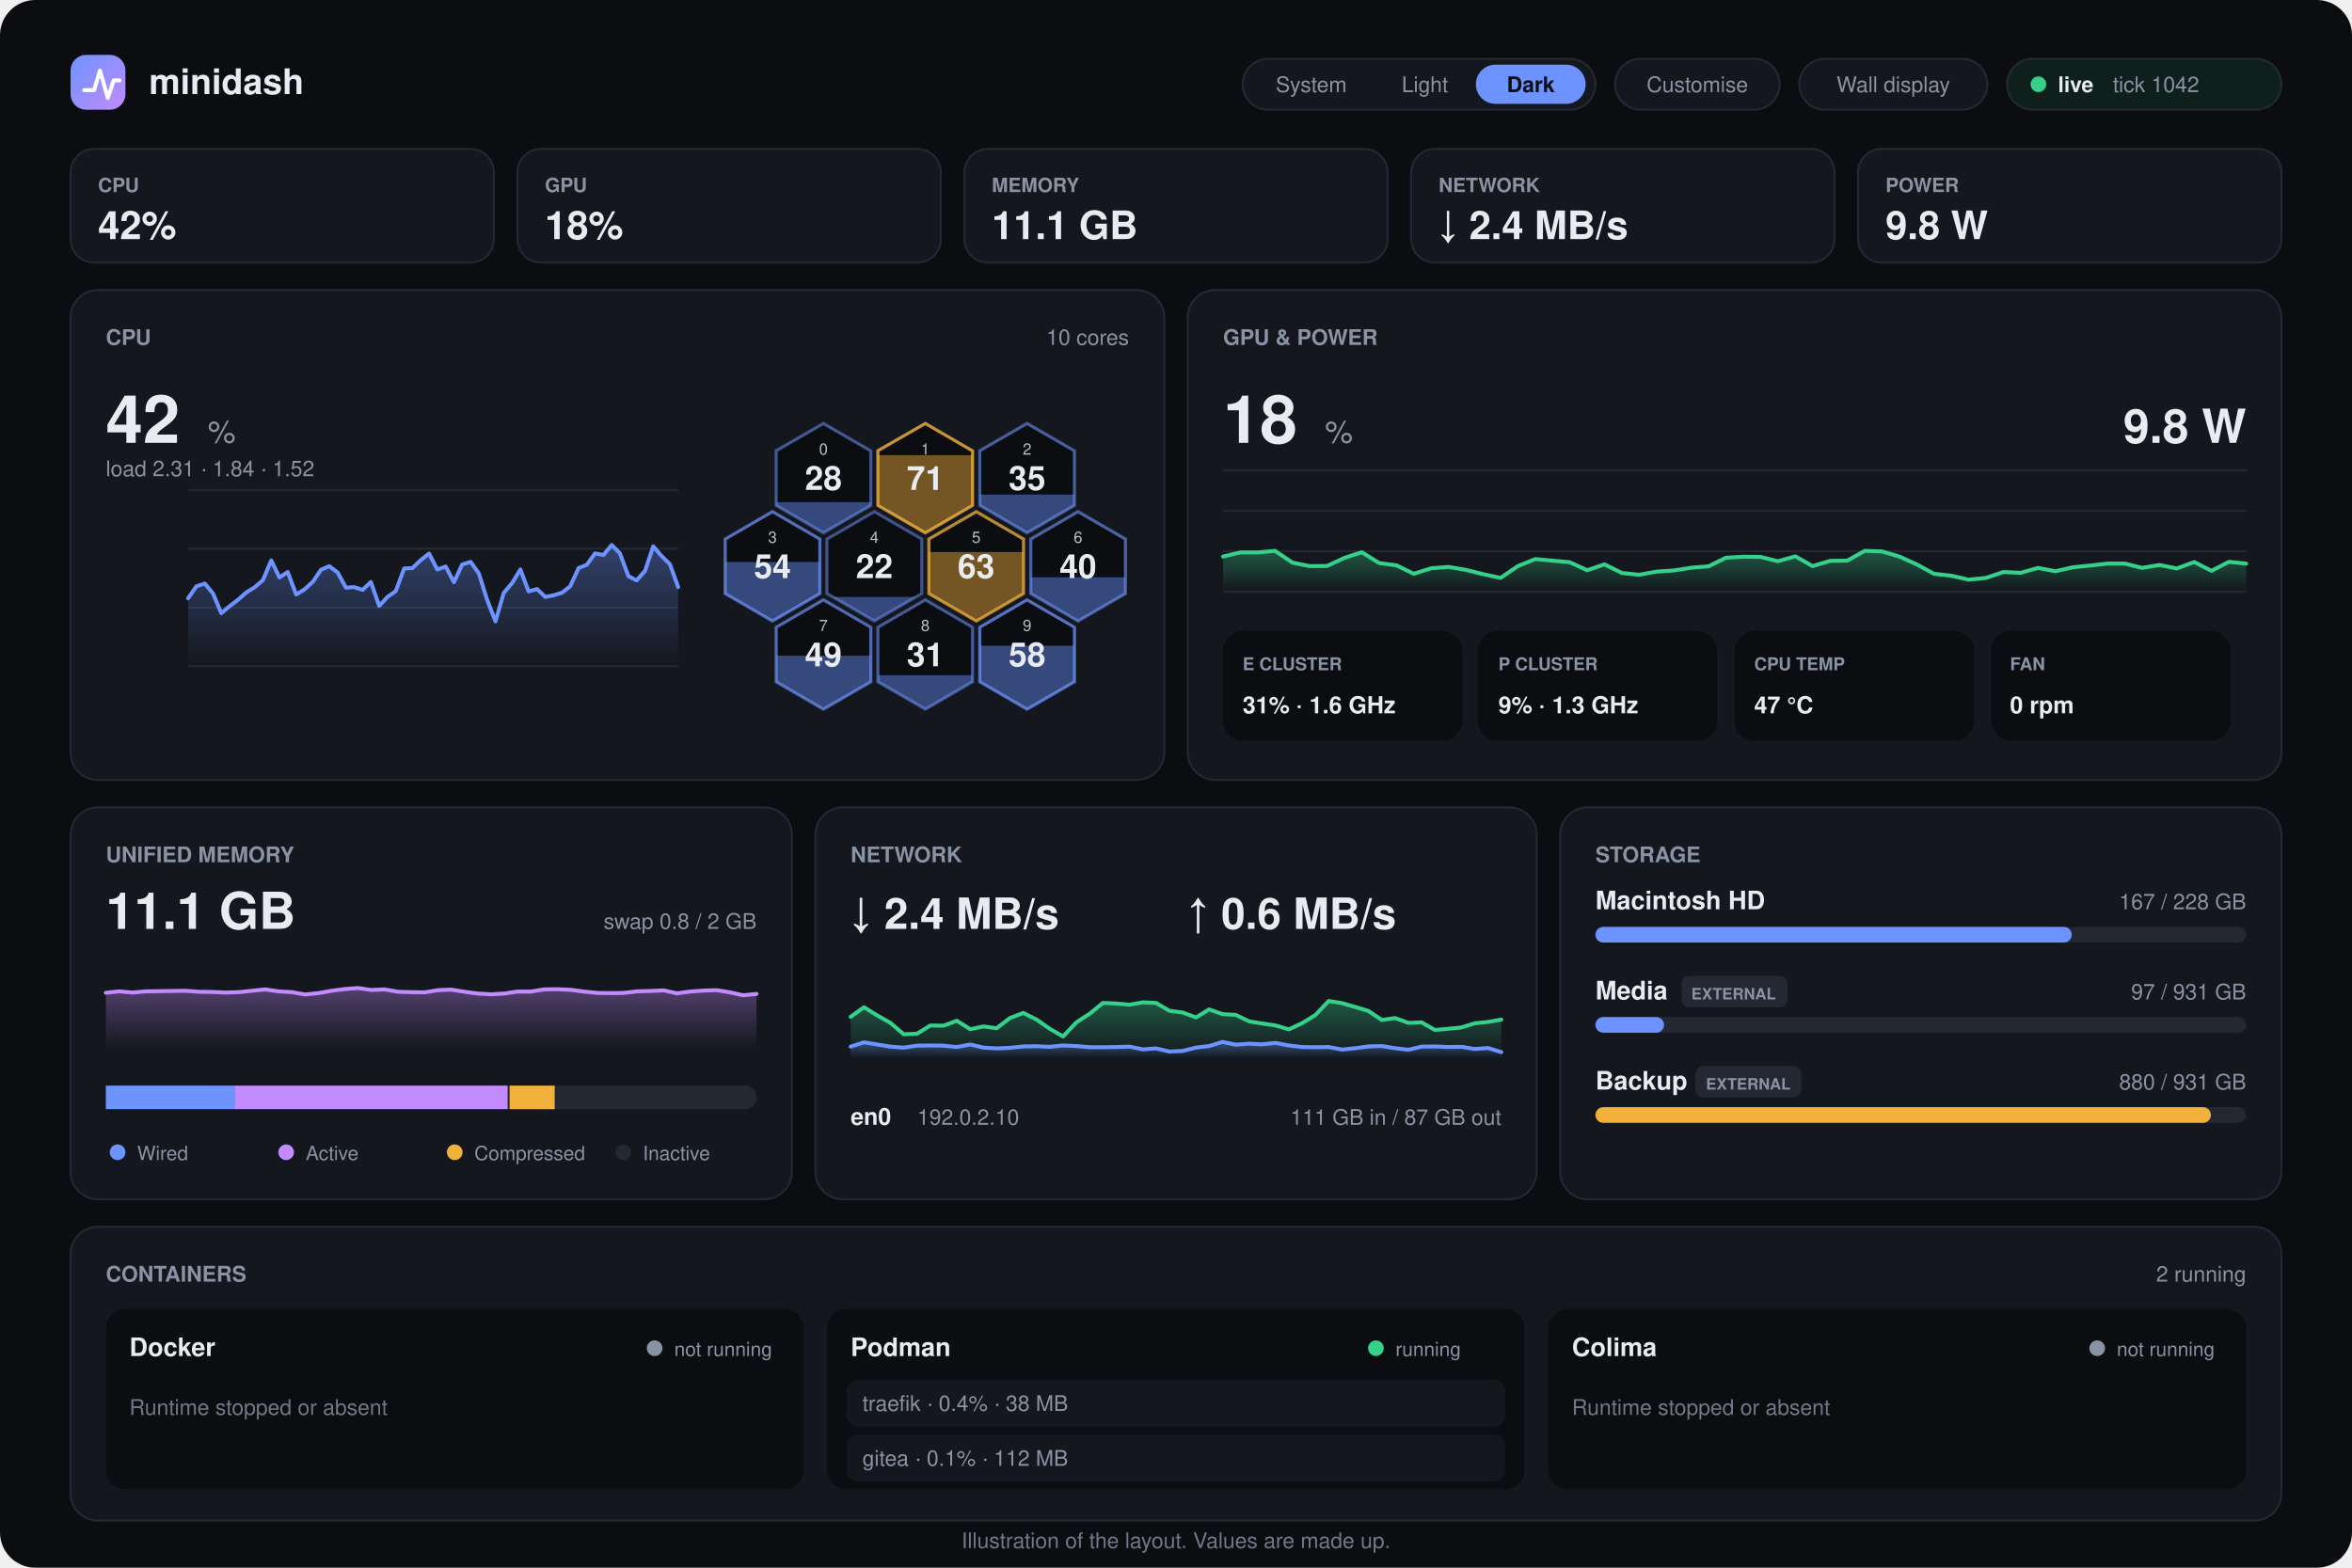
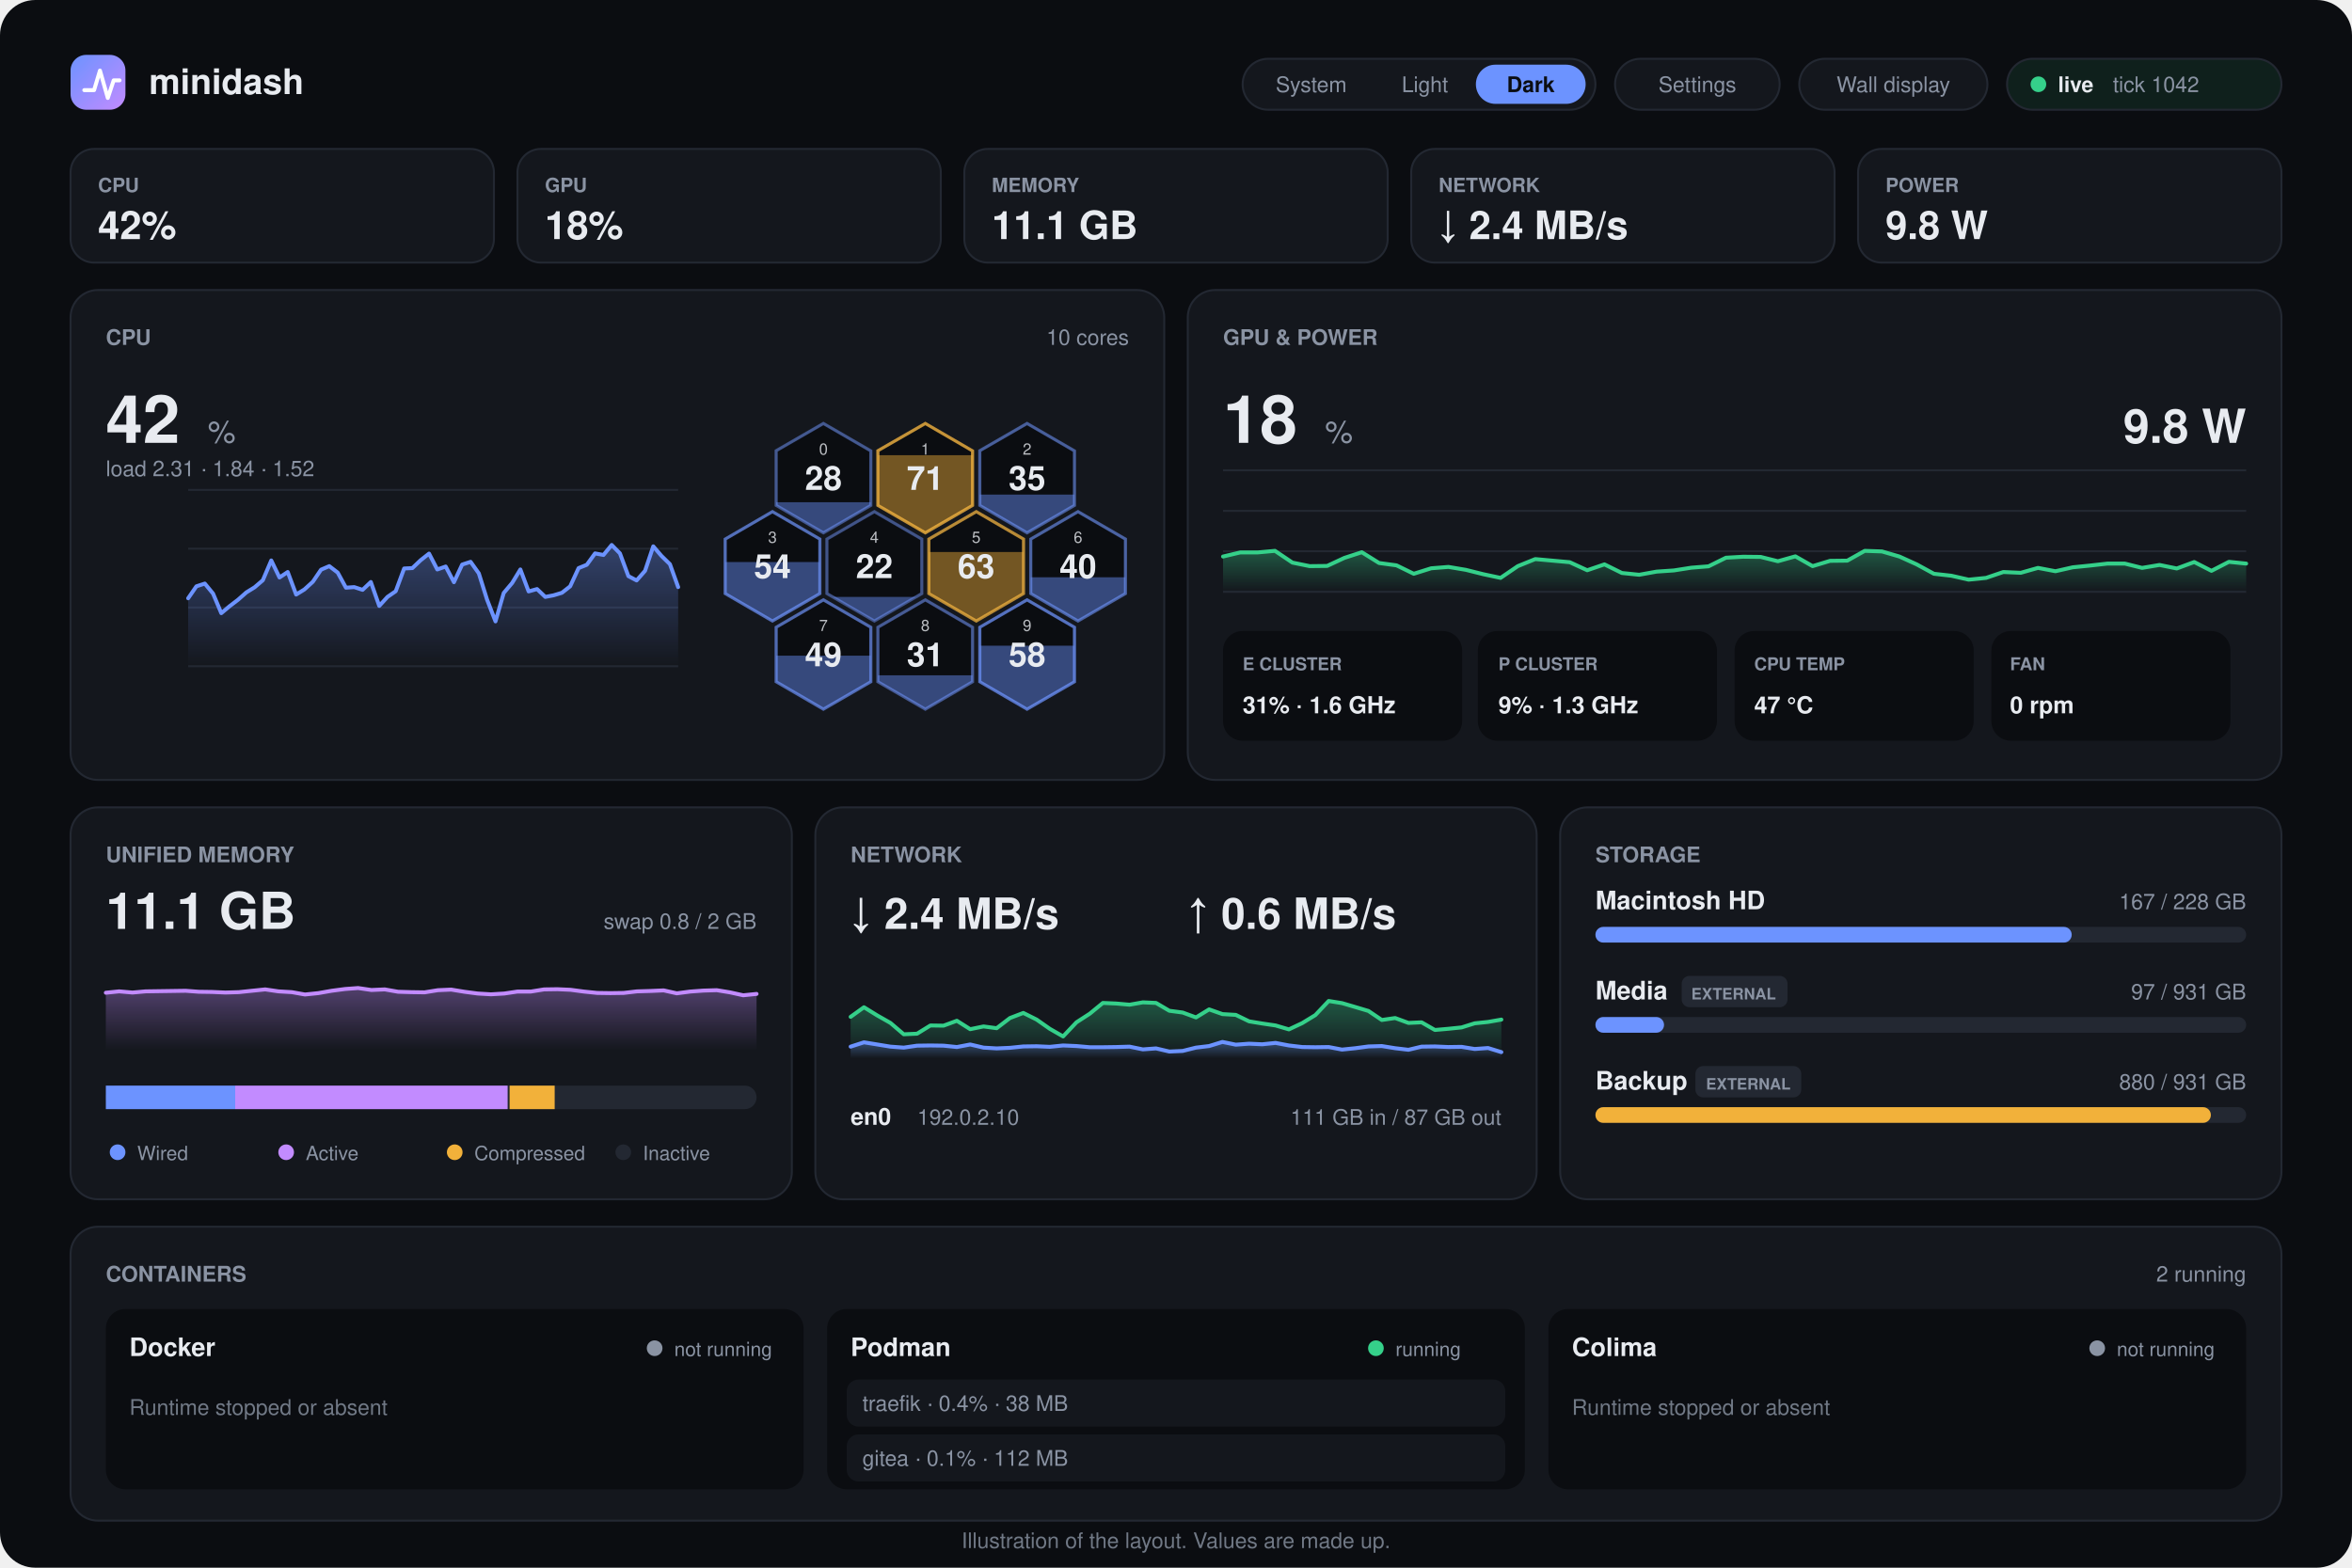
<svg xmlns="http://www.w3.org/2000/svg" width="1200" height="800" viewBox="0 0 1200 800" role="img" aria-labelledby="t d">
  <rect width="1200" height="800" rx="18" fill="#0b0d11" />
  <defs>
    <linearGradient id="hm" x1="0" y1="0" x2="1" y2="1">
      <stop offset="0" stop-color="#6c93ff" />
      <stop offset="1" stop-color="#c28bff" />
    </linearGradient>
  </defs>
  <rect x="36" y="28" width="28" height="28" rx="8" fill="url(#hm)" />
  <polyline points="43,46 48,46 51,36 55,50 58,41 61,41" fill="none" stroke="#fff" stroke-width="2" stroke-linecap="round" stroke-linejoin="round" />
  <text x="76" y="48" font-family="-apple-system, 'SF Pro Display', 'Segoe UI', Helvetica, Arial, sans-serif" font-size="18" font-weight="700" fill="#e8ebf0" text-anchor="start" opacity="1">minidash</text>
  <rect x="1024" y="30" width="140" height="26" rx="13" fill="#35d08a" fill-opacity=".10" stroke="#232832" />
  <circle cx="1040" cy="43" r="4" fill="#35d08a" />
  <text x="1050" y="47" font-family="-apple-system, 'SF Pro Display', 'Segoe UI', Helvetica, Arial, sans-serif" font-size="11" font-weight="600" fill="#e8ebf0" text-anchor="start" opacity="1">live</text>
  <text x="1078" y="47" font-family="-apple-system, 'SF Pro Display', 'Segoe UI', Helvetica, Arial, sans-serif" font-size="11" font-weight="400" fill="#8a93a3" text-anchor="start" opacity="1">tick 1042</text>
  <rect x="918" y="30" width="96" height="26" rx="13" fill="#14171d" stroke="#232832" />
  <text x="966" y="47" font-family="-apple-system, 'SF Pro Display', 'Segoe UI', Helvetica, Arial, sans-serif" font-size="11" font-weight="500" fill="#8a93a3" text-anchor="middle" opacity="1">Wall display</text>
  <rect x="824" y="30" width="84" height="26" rx="13" fill="#14171d" stroke="#232832" />
-   <text x="866" y="47" font-family="-apple-system, 'SF Pro Display', 'Segoe UI', Helvetica, Arial, sans-serif" font-size="11" font-weight="500" fill="#8a93a3" text-anchor="middle" opacity="1">Customise</text>
+   <text x="866" y="47" font-family="-apple-system, 'SF Pro Display', 'Segoe UI', Helvetica, Arial, sans-serif" font-size="11" font-weight="500" fill="#8a93a3" text-anchor="middle" opacity="1">Settings</text>
  <rect x="634" y="30" width="180" height="26" rx="13" fill="#14171d" stroke="#232832" />
  <rect x="637" y="33" width="64" height="20" rx="10" fill="none" />
  <text x="669" y="47" font-family="-apple-system, 'SF Pro Display', 'Segoe UI', Helvetica, Arial, sans-serif" font-size="11" font-weight="500" fill="#8a93a3" text-anchor="middle" opacity="1">System</text>
  <rect x="701" y="33" width="52" height="20" rx="10" fill="none" />
  <text x="727" y="47" font-family="-apple-system, 'SF Pro Display', 'Segoe UI', Helvetica, Arial, sans-serif" font-size="11" font-weight="500" fill="#8a93a3" text-anchor="middle" opacity="1">Light</text>
  <rect x="753" y="33" width="56" height="20" rx="10" fill="#6c93ff" />
  <text x="781" y="47" font-family="-apple-system, 'SF Pro Display', 'Segoe UI', Helvetica, Arial, sans-serif" font-size="11" font-weight="600" fill="#0b0d11" text-anchor="middle" opacity="1">Dark</text>
  <rect x="36" y="76" width="216" height="58" rx="12" fill="#14171d" stroke="#232832" />
  <text x="50.0" y="98" font-family="-apple-system, 'SF Pro Display', 'Segoe UI', Helvetica, Arial, sans-serif" font-size="10" font-weight="600" fill="#8a93a3" text-anchor="start" opacity="1">CPU</text>
  <text x="50.0" y="122" font-family="-apple-system, 'SF Pro Display', 'Segoe UI', Helvetica, Arial, sans-serif" font-size="20" font-weight="650" fill="#e8ebf0" text-anchor="start" opacity="1">42%</text>
  <rect x="264" y="76" width="216" height="58" rx="12" fill="#14171d" stroke="#232832" />
  <text x="278.0" y="98" font-family="-apple-system, 'SF Pro Display', 'Segoe UI', Helvetica, Arial, sans-serif" font-size="10" font-weight="600" fill="#8a93a3" text-anchor="start" opacity="1">GPU</text>
  <text x="278.0" y="122" font-family="-apple-system, 'SF Pro Display', 'Segoe UI', Helvetica, Arial, sans-serif" font-size="20" font-weight="650" fill="#e8ebf0" text-anchor="start" opacity="1">18%</text>
  <rect x="492" y="76" width="216" height="58" rx="12" fill="#14171d" stroke="#232832" />
  <text x="506.0" y="98" font-family="-apple-system, 'SF Pro Display', 'Segoe UI', Helvetica, Arial, sans-serif" font-size="10" font-weight="600" fill="#8a93a3" text-anchor="start" opacity="1">MEMORY</text>
  <text x="506.0" y="122" font-family="-apple-system, 'SF Pro Display', 'Segoe UI', Helvetica, Arial, sans-serif" font-size="20" font-weight="650" fill="#e8ebf0" text-anchor="start" opacity="1">11.1 GB</text>
  <rect x="720" y="76" width="216" height="58" rx="12" fill="#14171d" stroke="#232832" />
  <text x="734.0" y="98" font-family="-apple-system, 'SF Pro Display', 'Segoe UI', Helvetica, Arial, sans-serif" font-size="10" font-weight="600" fill="#8a93a3" text-anchor="start" opacity="1">NETWORK</text>
  <text x="734.0" y="122" font-family="-apple-system, 'SF Pro Display', 'Segoe UI', Helvetica, Arial, sans-serif" font-size="20" font-weight="650" fill="#e8ebf0" text-anchor="start" opacity="1">↓ 2.4 MB/s</text>
  <rect x="948" y="76" width="216" height="58" rx="12" fill="#14171d" stroke="#232832" />
  <text x="962.0" y="98" font-family="-apple-system, 'SF Pro Display', 'Segoe UI', Helvetica, Arial, sans-serif" font-size="10" font-weight="600" fill="#8a93a3" text-anchor="start" opacity="1">POWER</text>
  <text x="962.0" y="122" font-family="-apple-system, 'SF Pro Display', 'Segoe UI', Helvetica, Arial, sans-serif" font-size="20" font-weight="650" fill="#e8ebf0" text-anchor="start" opacity="1">9.8 W</text>
  <rect x="36" y="148" width="558.0" height="250" rx="14" fill="#14171d" stroke="#232832" />
  <text x="54" y="176" font-family="-apple-system, 'SF Pro Display', 'Segoe UI', Helvetica, Arial, sans-serif" font-size="11" font-weight="700" fill="#8a93a3" text-anchor="start" opacity="1">CPU</text>
  <text x="576.0" y="176" font-family="-apple-system, 'SF Pro Display', 'Segoe UI', Helvetica, Arial, sans-serif" font-size="11" font-weight="400" fill="#8a93a3" text-anchor="end" opacity="1">10 cores</text>
  <text x="54" y="226" font-family="-apple-system, 'SF Pro Display', 'Segoe UI', Helvetica, Arial, sans-serif" font-size="34" font-weight="700" fill="#e8ebf0" text-anchor="start" opacity="1">42</text>
  <text x="106" y="226" font-family="-apple-system, 'SF Pro Display', 'Segoe UI', Helvetica, Arial, sans-serif" font-size="16" font-weight="400" fill="#8a93a3" text-anchor="start" opacity="1">%</text>
  <text x="54" y="243" font-family="-apple-system, 'SF Pro Display', 'Segoe UI', Helvetica, Arial, sans-serif" font-size="11" font-weight="400" fill="#8a93a3" text-anchor="start" opacity="1">load 2.31 · 1.84 · 1.52</text>
  <line x1="96" y1="250.0" x2="346" y2="250.0" stroke="#232832" stroke-width="1" />
  <line x1="96" y1="280.0" x2="346" y2="280.0" stroke="#232832" stroke-width="1" />
  <line x1="96" y1="310.0" x2="346" y2="310.0" stroke="#232832" stroke-width="1" />
  <line x1="96" y1="340.0" x2="346" y2="340.0" stroke="#232832" stroke-width="1" />
  <defs>
    <linearGradient id="c1" x1="0" y1="0" x2="0" y2="1">
      <stop offset="0" stop-color="#6c93ff" stop-opacity=".35" />
      <stop offset="1" stop-color="#6c93ff" stop-opacity="0" />
    </linearGradient>
  </defs>
  <polygon points="96.0,340.0 96.0,305.3 100.2,299.2 104.5,297.8 108.7,302.9 112.9,312.9 117.2,309.3 121.4,306.1 125.7,302.3 129.9,299.7 134.1,296.1 138.4,286.0 142.6,294.7 146.8,291.9 151.1,303.4 155.3,300.8 159.6,296.9 163.8,290.7 168.0,288.9 172.3,292.2 176.5,299.9 180.7,299.6 185.0,301.0 189.2,297.0 193.5,309.2 197.7,304.6 201.9,301.7 206.2,290.1 210.4,289.9 214.6,285.9 218.9,282.5 223.1,290.6 227.4,289.1 231.6,297.1 235.8,288.1 240.1,286.7 244.3,292.6 248.5,306.0 252.8,317.1 257.0,302.6 261.3,297.5 265.5,290.6 269.7,301.8 274.0,300.6 278.2,304.6 282.4,303.8 286.7,302.5 290.9,299.2 295.2,289.9 299.4,288.2 303.6,282.4 307.9,283.2 312.1,278.1 316.3,282.4 320.6,294.0 324.8,296.2 329.1,291.3 333.3,278.8 337.5,283.7 341.8,287.9 346.0,299.6 346.0,340.0" fill="url(#c1)" />
  <polyline points="96.0,305.3 100.2,299.2 104.5,297.8 108.7,302.9 112.9,312.9 117.2,309.3 121.4,306.1 125.7,302.3 129.9,299.7 134.1,296.1 138.4,286.0 142.6,294.7 146.8,291.9 151.1,303.4 155.3,300.8 159.6,296.9 163.8,290.7 168.0,288.9 172.3,292.2 176.5,299.9 180.7,299.6 185.0,301.0 189.2,297.0 193.5,309.2 197.7,304.6 201.9,301.7 206.2,290.1 210.4,289.9 214.6,285.9 218.9,282.5 223.1,290.6 227.4,289.1 231.6,297.1 235.8,288.1 240.1,286.7 244.3,292.6 248.5,306.0 252.8,317.1 257.0,302.6 261.3,297.5 265.5,290.6 269.7,301.8 274.0,300.6 278.2,304.6 282.4,303.8 286.7,302.5 290.9,299.2 295.2,289.9 299.4,288.2 303.6,282.4 307.9,283.2 312.1,278.1 316.3,282.4 320.6,294.0 324.8,296.2 329.1,291.3 333.3,278.8 337.5,283.7 341.8,287.9 346.0,299.6" fill="none" stroke="#6c93ff" stroke-width="2" stroke-linejoin="round" stroke-linecap="round" />
  <clipPath id="hc0">
    <polygon points="420.1,216.1 444.3,230.1 444.3,257.9 420.1,271.9 396.0,257.9 396.0,230.0" />
  </clipPath>
  <polygon points="420.1,216.1 444.3,230.1 444.3,257.9 420.1,271.9 396.0,257.9 396.0,230.0" fill="#0b0d11" stroke="#232832" stroke-width="1.2" />
  <rect x="390.115" y="256.3" width="60.0" height="15.6" fill="#6c93ff" fill-opacity=".45" clip-path="url(#hc0)" />
  <polygon points="420.1,216.1 444.3,230.1 444.3,257.9 420.1,271.9 396.0,257.9 396.0,230.0" fill="none" stroke="#6c93ff" stroke-width="1.6" stroke-opacity="0.46" />
  <text x="420.115" y="250.0" font-family="-apple-system, 'SF Pro Display', 'Segoe UI', Helvetica, Arial, sans-serif" font-size="17" font-weight="650" fill="#e8ebf0" text-anchor="middle" opacity="1">28</text>
  <text x="420.115" y="232.0" font-family="-apple-system, 'SF Pro Display', 'Segoe UI', Helvetica, Arial, sans-serif" font-size="8" font-weight="400" fill="#e8ebf0" text-anchor="middle" opacity="0.8">0</text>
  <clipPath id="hc1">
    <polygon points="472.1,216.1 496.2,230.1 496.2,257.9 472.1,271.9 447.9,257.9 447.9,230.0" />
  </clipPath>
  <polygon points="472.1,216.1 496.2,230.1 496.2,257.9 472.1,271.9 447.9,257.9 447.9,230.0" fill="#0b0d11" stroke="#232832" stroke-width="1.2" />
  <rect x="442.077" y="232.3" width="60.0" height="39.6" fill="#f2b13a" fill-opacity=".45" clip-path="url(#hc1)" />
  <polygon points="472.1,216.1 496.2,230.1 496.2,257.9 472.1,271.9 447.9,257.9 447.9,230.0" fill="none" stroke="#f2b13a" stroke-width="1.6" stroke-opacity="0.78" />
  <text x="472.077" y="250.0" font-family="-apple-system, 'SF Pro Display', 'Segoe UI', Helvetica, Arial, sans-serif" font-size="17" font-weight="650" fill="#e8ebf0" text-anchor="middle" opacity="1">71</text>
  <text x="472.077" y="232.0" font-family="-apple-system, 'SF Pro Display', 'Segoe UI', Helvetica, Arial, sans-serif" font-size="8" font-weight="400" fill="#e8ebf0" text-anchor="middle" opacity="0.8">1</text>
  <clipPath id="hc2">
    <polygon points="524.0,216.1 548.2,230.1 548.2,257.9 524.0,271.9 499.9,257.9 499.9,230.0" />
  </clipPath>
  <polygon points="524.0,216.1 548.2,230.1 548.2,257.9 524.0,271.9 499.9,257.9 499.9,230.0" fill="#0b0d11" stroke="#232832" stroke-width="1.2" />
  <rect x="494.038" y="252.4" width="60.0" height="19.5" fill="#6c93ff" fill-opacity=".45" clip-path="url(#hc2)" />
  <polygon points="524.0,216.1 548.2,230.1 548.2,257.9 524.0,271.9 499.9,257.9 499.9,230.0" fill="none" stroke="#6c93ff" stroke-width="1.6" stroke-opacity="0.51" />
  <text x="524.038" y="250.0" font-family="-apple-system, 'SF Pro Display', 'Segoe UI', Helvetica, Arial, sans-serif" font-size="17" font-weight="650" fill="#e8ebf0" text-anchor="middle" opacity="1">35</text>
  <text x="524.038" y="232.0" font-family="-apple-system, 'SF Pro Display', 'Segoe UI', Helvetica, Arial, sans-serif" font-size="8" font-weight="400" fill="#e8ebf0" text-anchor="middle" opacity="0.8">2</text>
  <clipPath id="hc3">
    <polygon points="394.1,261.1 418.3,275.1 418.3,302.9 394.1,316.9 370.0,302.9 370.0,275.1" />
  </clipPath>
  <polygon points="394.1,261.1 418.3,275.1 418.3,302.9 394.1,316.9 370.0,302.9 370.0,275.1" fill="#0b0d11" stroke="#232832" stroke-width="1.2" />
  <rect x="364.135" y="286.8" width="60.0" height="30.1" fill="#6c93ff" fill-opacity=".45" clip-path="url(#hc3)" />
  <polygon points="394.1,261.1 418.3,275.1 418.3,302.9 394.1,316.9 370.0,302.9 370.0,275.1" fill="none" stroke="#6c93ff" stroke-width="1.6" stroke-opacity="0.66" />
  <text x="394.135" y="295.0" font-family="-apple-system, 'SF Pro Display', 'Segoe UI', Helvetica, Arial, sans-serif" font-size="17" font-weight="650" fill="#e8ebf0" text-anchor="middle" opacity="1">54</text>
  <text x="394.135" y="277.0" font-family="-apple-system, 'SF Pro Display', 'Segoe UI', Helvetica, Arial, sans-serif" font-size="8" font-weight="400" fill="#e8ebf0" text-anchor="middle" opacity="0.8">3</text>
  <clipPath id="hc4">
    <polygon points="446.1,261.1 470.3,275.1 470.3,302.9 446.1,316.9 421.9,302.9 421.9,275.1" />
  </clipPath>
  <polygon points="446.1,261.1 470.3,275.1 470.3,302.9 446.1,316.9 421.9,302.9 421.9,275.1" fill="#0b0d11" stroke="#232832" stroke-width="1.2" />
  <rect x="416.096" y="304.6" width="60.0" height="12.3" fill="#6c93ff" fill-opacity=".45" clip-path="url(#hc4)" />
  <polygon points="446.1,261.1 470.3,275.1 470.3,302.9 446.1,316.9 421.9,302.9 421.9,275.1" fill="none" stroke="#6c93ff" stroke-width="1.6" stroke-opacity="0.42" />
  <text x="446.096" y="295.0" font-family="-apple-system, 'SF Pro Display', 'Segoe UI', Helvetica, Arial, sans-serif" font-size="17" font-weight="650" fill="#e8ebf0" text-anchor="middle" opacity="1">22</text>
  <text x="446.096" y="277.0" font-family="-apple-system, 'SF Pro Display', 'Segoe UI', Helvetica, Arial, sans-serif" font-size="8" font-weight="400" fill="#e8ebf0" text-anchor="middle" opacity="0.8">4</text>
  <clipPath id="hc5">
    <polygon points="498.1,261.1 522.2,275.1 522.2,302.9 498.1,316.9 473.9,302.9 473.9,275.1" />
  </clipPath>
  <polygon points="498.1,261.1 522.2,275.1 522.2,302.9 498.1,316.9 473.9,302.9 473.9,275.1" fill="#0b0d11" stroke="#232832" stroke-width="1.2" />
  <rect x="468.058" y="281.7" width="60.0" height="35.2" fill="#f2b13a" fill-opacity=".45" clip-path="url(#hc5)" />
  <polygon points="498.1,261.1 522.2,275.1 522.2,302.9 498.1,316.9 473.9,302.9 473.9,275.1" fill="none" stroke="#f2b13a" stroke-width="1.6" stroke-opacity="0.72" />
  <text x="498.058" y="295.0" font-family="-apple-system, 'SF Pro Display', 'Segoe UI', Helvetica, Arial, sans-serif" font-size="17" font-weight="650" fill="#e8ebf0" text-anchor="middle" opacity="1">63</text>
  <text x="498.058" y="277.0" font-family="-apple-system, 'SF Pro Display', 'Segoe UI', Helvetica, Arial, sans-serif" font-size="8" font-weight="400" fill="#e8ebf0" text-anchor="middle" opacity="0.8">5</text>
  <clipPath id="hc6">
    <polygon points="550.0,261.1 574.2,275.1 574.2,302.9 550.0,316.9 525.9,302.9 525.9,275.1" />
  </clipPath>
  <polygon points="550.0,261.1 574.2,275.1 574.2,302.9 550.0,316.9 525.9,302.9 525.9,275.1" fill="#0b0d11" stroke="#232832" stroke-width="1.2" />
  <rect x="520.019" y="294.6" width="60.0" height="22.3" fill="#6c93ff" fill-opacity=".45" clip-path="url(#hc6)" />
  <polygon points="550.0,261.1 574.2,275.1 574.2,302.9 550.0,316.9 525.9,302.9 525.9,275.1" fill="none" stroke="#6c93ff" stroke-width="1.6" stroke-opacity="0.55" />
  <text x="550.019" y="295.0" font-family="-apple-system, 'SF Pro Display', 'Segoe UI', Helvetica, Arial, sans-serif" font-size="17" font-weight="650" fill="#e8ebf0" text-anchor="middle" opacity="1">40</text>
  <text x="550.019" y="277.0" font-family="-apple-system, 'SF Pro Display', 'Segoe UI', Helvetica, Arial, sans-serif" font-size="8" font-weight="400" fill="#e8ebf0" text-anchor="middle" opacity="0.8">6</text>
  <clipPath id="hc7">
    <polygon points="420.1,306.1 444.3,320.1 444.3,347.9 420.1,361.9 396.0,347.9 396.0,320.1" />
  </clipPath>
  <polygon points="420.1,306.1 444.3,320.1 444.3,347.9 420.1,361.9 396.0,347.9 396.0,320.1" fill="#0b0d11" stroke="#232832" stroke-width="1.2" />
  <rect x="390.115" y="334.6" width="60.0" height="27.3" fill="#6c93ff" fill-opacity=".45" clip-path="url(#hc7)" />
  <polygon points="420.1,306.1 444.3,320.1 444.3,347.9 420.1,361.9 396.0,347.9 396.0,320.1" fill="none" stroke="#6c93ff" stroke-width="1.6" stroke-opacity="0.62" />
  <text x="420.115" y="340.0" font-family="-apple-system, 'SF Pro Display', 'Segoe UI', Helvetica, Arial, sans-serif" font-size="17" font-weight="650" fill="#e8ebf0" text-anchor="middle" opacity="1">49</text>
  <text x="420.115" y="322.0" font-family="-apple-system, 'SF Pro Display', 'Segoe UI', Helvetica, Arial, sans-serif" font-size="8" font-weight="400" fill="#e8ebf0" text-anchor="middle" opacity="0.8">7</text>
  <clipPath id="hc8">
    <polygon points="472.1,306.1 496.2,320.1 496.2,347.9 472.1,361.9 447.9,347.9 447.9,320.1" />
  </clipPath>
  <polygon points="472.1,306.1 496.2,320.1 496.2,347.9 472.1,361.9 447.9,347.9 447.9,320.1" fill="#0b0d11" stroke="#232832" stroke-width="1.2" />
  <rect x="442.077" y="344.6" width="60.0" height="17.3" fill="#6c93ff" fill-opacity=".45" clip-path="url(#hc8)" />
  <polygon points="472.1,306.1 496.2,320.1 496.2,347.9 472.1,361.9 447.9,347.9 447.9,320.1" fill="none" stroke="#6c93ff" stroke-width="1.6" stroke-opacity="0.48" />
  <text x="472.077" y="340.0" font-family="-apple-system, 'SF Pro Display', 'Segoe UI', Helvetica, Arial, sans-serif" font-size="17" font-weight="650" fill="#e8ebf0" text-anchor="middle" opacity="1">31</text>
  <text x="472.077" y="322.0" font-family="-apple-system, 'SF Pro Display', 'Segoe UI', Helvetica, Arial, sans-serif" font-size="8" font-weight="400" fill="#e8ebf0" text-anchor="middle" opacity="0.8">8</text>
  <clipPath id="hc9">
    <polygon points="524.0,306.1 548.2,320.1 548.2,347.9 524.0,361.9 499.9,347.9 499.9,320.1" />
  </clipPath>
  <polygon points="524.0,306.1 548.2,320.1 548.2,347.9 524.0,361.9 499.9,347.9 499.9,320.1" fill="#0b0d11" stroke="#232832" stroke-width="1.2" />
  <rect x="494.038" y="329.5" width="60.0" height="32.4" fill="#6c93ff" fill-opacity=".45" clip-path="url(#hc9)" />
  <polygon points="524.0,306.1 548.2,320.1 548.2,347.9 524.0,361.9 499.9,347.9 499.9,320.1" fill="none" stroke="#6c93ff" stroke-width="1.6" stroke-opacity="0.69" />
  <text x="524.038" y="340.0" font-family="-apple-system, 'SF Pro Display', 'Segoe UI', Helvetica, Arial, sans-serif" font-size="17" font-weight="650" fill="#e8ebf0" text-anchor="middle" opacity="1">58</text>
  <text x="524.038" y="322.0" font-family="-apple-system, 'SF Pro Display', 'Segoe UI', Helvetica, Arial, sans-serif" font-size="8" font-weight="400" fill="#e8ebf0" text-anchor="middle" opacity="0.8">9</text>
  <rect x="606.0" y="148" width="558.0" height="250" rx="14" fill="#14171d" stroke="#232832" />
  <text x="624.0" y="176" font-family="-apple-system, 'SF Pro Display', 'Segoe UI', Helvetica, Arial, sans-serif" font-size="11" font-weight="700" fill="#8a93a3" text-anchor="start" opacity="1">GPU &amp; POWER</text>
  <text x="624.0" y="226" font-family="-apple-system, 'SF Pro Display', 'Segoe UI', Helvetica, Arial, sans-serif" font-size="34" font-weight="700" fill="#e8ebf0" text-anchor="start" opacity="1">18</text>
  <text x="676.0" y="226" font-family="-apple-system, 'SF Pro Display', 'Segoe UI', Helvetica, Arial, sans-serif" font-size="16" font-weight="400" fill="#8a93a3" text-anchor="start" opacity="1">%</text>
  <text x="1146.0" y="226" font-family="-apple-system, 'SF Pro Display', 'Segoe UI', Helvetica, Arial, sans-serif" font-size="24" font-weight="650" fill="#e8ebf0" text-anchor="end" opacity="1">9.8 W</text>
  <line x1="624.0" y1="240.0" x2="1146.0" y2="240.0" stroke="#232832" stroke-width="1" />
  <line x1="624.0" y1="260.7" x2="1146.0" y2="260.7" stroke="#232832" stroke-width="1" />
  <line x1="624.0" y1="281.3" x2="1146.0" y2="281.3" stroke="#232832" stroke-width="1" />
  <line x1="624.0" y1="302.0" x2="1146.0" y2="302.0" stroke="#232832" stroke-width="1" />
  <defs>
    <linearGradient id="c2" x1="0" y1="0" x2="0" y2="1">
      <stop offset="0" stop-color="#35d08a" stop-opacity=".35" />
      <stop offset="1" stop-color="#35d08a" stop-opacity="0" />
    </linearGradient>
  </defs>
  <polygon points="624.0,302.0 624.0,284.0 632.8,281.9 641.7,281.9 650.5,281.1 659.4,287.1 668.2,288.9 677.1,288.8 685.9,284.7 694.8,281.8 703.6,287.3 712.5,288.5 721.3,292.8 730.2,290.0 739.0,289.3 747.9,290.8 756.7,293.0 765.6,294.9 774.4,288.9 783.3,285.3 792.1,286.1 800.9,286.9 809.8,291.0 818.6,288.0 827.5,292.4 836.3,293.3 845.2,291.7 854.0,291.1 862.9,289.7 871.7,289.0 880.6,284.6 889.4,284.1 898.3,284.2 907.1,286.4 916.0,283.9 924.8,288.9 933.7,286.2 942.5,286.1 951.4,281.1 960.2,281.4 969.1,284.0 977.9,288.0 986.7,292.8 995.6,293.8 1004.4,295.8 1013.3,294.9 1022.1,291.9 1031.0,292.3 1039.8,289.8 1048.7,291.5 1057.5,289.5 1066.4,288.6 1075.2,287.6 1084.1,287.6 1092.9,289.8 1101.8,288.3 1110.6,290.1 1119.5,286.8 1128.3,291.3 1137.2,286.7 1146.0,287.6 1146.0,302.0" fill="url(#c2)" />
  <polyline points="624.0,284.0 632.8,281.9 641.7,281.9 650.5,281.1 659.4,287.1 668.2,288.9 677.1,288.8 685.9,284.7 694.8,281.8 703.6,287.3 712.5,288.5 721.3,292.8 730.2,290.0 739.0,289.3 747.9,290.8 756.7,293.0 765.6,294.9 774.4,288.9 783.3,285.3 792.1,286.1 800.9,286.9 809.8,291.0 818.6,288.0 827.5,292.4 836.3,293.3 845.2,291.7 854.0,291.1 862.9,289.7 871.7,289.0 880.6,284.6 889.4,284.1 898.3,284.2 907.1,286.4 916.0,283.9 924.8,288.9 933.7,286.2 942.5,286.1 951.4,281.1 960.2,281.4 969.1,284.0 977.9,288.0 986.7,292.8 995.6,293.8 1004.4,295.8 1013.3,294.9 1022.1,291.9 1031.0,292.3 1039.8,289.8 1048.7,291.5 1057.5,289.5 1066.4,288.6 1075.2,287.6 1084.1,287.6 1092.9,289.8 1101.8,288.3 1110.6,290.1 1119.5,286.8 1128.3,291.3 1137.2,286.7 1146.0,287.6" fill="none" stroke="#35d08a" stroke-width="2" stroke-linejoin="round" stroke-linecap="round" />
  <rect x="624" y="322" width="122" height="56" rx="10" fill="#0b0d11" />
  <text x="634.0" y="342" font-family="-apple-system, 'SF Pro Display', 'Segoe UI', Helvetica, Arial, sans-serif" font-size="9" font-weight="600" fill="#8a93a3" text-anchor="start" opacity="1">E CLUSTER</text>
  <text x="634.0" y="364" font-family="-apple-system, 'SF Pro Display', 'Segoe UI', Helvetica, Arial, sans-serif" font-size="12" font-weight="600" fill="#e8ebf0" text-anchor="start" opacity="1">31% · 1.6 GHz</text>
  <rect x="754" y="322" width="122" height="56" rx="10" fill="#0b0d11" />
  <text x="764.5" y="342" font-family="-apple-system, 'SF Pro Display', 'Segoe UI', Helvetica, Arial, sans-serif" font-size="9" font-weight="600" fill="#8a93a3" text-anchor="start" opacity="1">P CLUSTER</text>
  <text x="764.5" y="364" font-family="-apple-system, 'SF Pro Display', 'Segoe UI', Helvetica, Arial, sans-serif" font-size="12" font-weight="600" fill="#e8ebf0" text-anchor="start" opacity="1">9% · 1.3 GHz</text>
  <rect x="885" y="322" width="122" height="56" rx="10" fill="#0b0d11" />
  <text x="895.0" y="342" font-family="-apple-system, 'SF Pro Display', 'Segoe UI', Helvetica, Arial, sans-serif" font-size="9" font-weight="600" fill="#8a93a3" text-anchor="start" opacity="1">CPU TEMP</text>
  <text x="895.0" y="364" font-family="-apple-system, 'SF Pro Display', 'Segoe UI', Helvetica, Arial, sans-serif" font-size="12" font-weight="600" fill="#e8ebf0" text-anchor="start" opacity="1">47 °C</text>
  <rect x="1016" y="322" width="122" height="56" rx="10" fill="#0b0d11" />
  <text x="1025.5" y="342" font-family="-apple-system, 'SF Pro Display', 'Segoe UI', Helvetica, Arial, sans-serif" font-size="9" font-weight="600" fill="#8a93a3" text-anchor="start" opacity="1">FAN</text>
  <text x="1025.5" y="364" font-family="-apple-system, 'SF Pro Display', 'Segoe UI', Helvetica, Arial, sans-serif" font-size="12" font-weight="600" fill="#e8ebf0" text-anchor="start" opacity="1">0 rpm</text>
  <rect x="36" y="412" width="368.0" height="200" rx="14" fill="#14171d" stroke="#232832" />
  <text x="54" y="440" font-family="-apple-system, 'SF Pro Display', 'Segoe UI', Helvetica, Arial, sans-serif" font-size="11" font-weight="700" fill="#8a93a3" text-anchor="start" opacity="1">UNIFIED MEMORY</text>
  <text x="54" y="474" font-family="-apple-system, 'SF Pro Display', 'Segoe UI', Helvetica, Arial, sans-serif" font-size="26" font-weight="700" fill="#e8ebf0" text-anchor="start" opacity="1">11.1 GB</text>
  <text x="386.0" y="474" font-family="-apple-system, 'SF Pro Display', 'Segoe UI', Helvetica, Arial, sans-serif" font-size="11" font-weight="400" fill="#8a93a3" text-anchor="end" opacity="1">swap 0.8 / 2 GB</text>
  <defs>
    <linearGradient id="m1" x1="0" y1="0" x2="0" y2="1">
      <stop offset="0" stop-color="#c28bff" stop-opacity=".35" />
      <stop offset="1" stop-color="#c28bff" stop-opacity="0" />
    </linearGradient>
  </defs>
  <polygon points="54.0,536.0 54.0,506.6 60.8,505.9 67.6,506.5 74.3,505.9 81.1,505.8 87.9,505.7 94.7,505.6 101.4,506.1 108.2,506.2 115.0,506.5 121.8,506.3 128.5,505.6 135.3,504.9 142.1,505.9 148.9,506.3 155.6,507.5 162.4,506.8 169.2,505.6 176.0,504.7 182.7,504.2 189.5,505.2 196.3,504.9 203.1,506.1 209.8,506.3 216.6,506.4 223.4,505.3 230.2,505.0 236.9,506.1 243.7,507.0 250.5,507.4 257.3,507.0 264.0,506.0 270.8,506.0 277.6,504.9 284.4,504.8 291.1,505.1 297.9,506.0 304.7,506.7 311.5,506.8 318.2,506.7 325.0,505.9 331.8,505.7 338.6,505.4 345.3,506.9 352.1,506.0 358.9,505.5 365.7,505.3 372.4,506.4 379.2,507.9 386.0,507.2 386.0,536.0" fill="url(#m1)" />
  <polyline points="54.0,506.6 60.8,505.9 67.6,506.5 74.3,505.9 81.1,505.8 87.9,505.7 94.7,505.6 101.4,506.1 108.2,506.2 115.0,506.5 121.8,506.3 128.5,505.6 135.3,504.9 142.1,505.9 148.9,506.3 155.6,507.5 162.4,506.8 169.2,505.6 176.0,504.7 182.7,504.2 189.5,505.2 196.3,504.9 203.1,506.1 209.8,506.3 216.6,506.4 223.4,505.3 230.2,505.0 236.9,506.1 243.7,507.0 250.5,507.4 257.3,507.0 264.0,506.0 270.8,506.0 277.6,504.9 284.4,504.8 291.1,505.1 297.9,506.0 304.7,506.7 311.5,506.8 318.2,506.7 325.0,505.9 331.8,505.7 338.6,505.4 345.3,506.9 352.1,506.0 358.9,505.5 365.7,505.3 372.4,506.4 379.2,507.9 386.0,507.2" fill="none" stroke="#c28bff" stroke-width="2" stroke-linejoin="round" stroke-linecap="round" />
  <rect x="54" y="554" width="332.0" height="12" rx="6" fill="#232832" />
  <rect x="54" y="554" width="66" height="12" fill="#6c93ff" />
  <rect x="120" y="554" width="139" height="12" fill="#c28bff" />
  <rect x="260" y="554" width="23" height="12" fill="#f2b13a" />
  <circle cx="60" cy="588" r="4" fill="#6c93ff" />
  <text x="70" y="592" font-family="-apple-system, 'SF Pro Display', 'Segoe UI', Helvetica, Arial, sans-serif" font-size="10" font-weight="400" fill="#8a93a3" text-anchor="start" opacity="1">Wired</text>
  <circle cx="146" cy="588" r="4" fill="#c28bff" />
  <text x="156" y="592" font-family="-apple-system, 'SF Pro Display', 'Segoe UI', Helvetica, Arial, sans-serif" font-size="10" font-weight="400" fill="#8a93a3" text-anchor="start" opacity="1">Active</text>
  <circle cx="232" cy="588" r="4" fill="#f2b13a" />
  <text x="242" y="592" font-family="-apple-system, 'SF Pro Display', 'Segoe UI', Helvetica, Arial, sans-serif" font-size="10" font-weight="400" fill="#8a93a3" text-anchor="start" opacity="1">Compressed</text>
  <circle cx="318" cy="588" r="4" fill="#232832" />
  <text x="328" y="592" font-family="-apple-system, 'SF Pro Display', 'Segoe UI', Helvetica, Arial, sans-serif" font-size="10" font-weight="400" fill="#8a93a3" text-anchor="start" opacity="1">Inactive</text>
  <rect x="416.0" y="412" width="368.0" height="200" rx="14" fill="#14171d" stroke="#232832" />
  <text x="434.0" y="440" font-family="-apple-system, 'SF Pro Display', 'Segoe UI', Helvetica, Arial, sans-serif" font-size="11" font-weight="700" fill="#8a93a3" text-anchor="start" opacity="1">NETWORK</text>
  <text x="434.0" y="474" font-family="-apple-system, 'SF Pro Display', 'Segoe UI', Helvetica, Arial, sans-serif" font-size="22" font-weight="700" fill="#e8ebf0" text-anchor="start" opacity="1">↓ 2.4 MB/s</text>
  <text x="606.0" y="474" font-family="-apple-system, 'SF Pro Display', 'Segoe UI', Helvetica, Arial, sans-serif" font-size="22" font-weight="700" fill="#e8ebf0" text-anchor="start" opacity="1">↑ 0.6 MB/s</text>
  <defs>
    <linearGradient id="n1" x1="0" y1="0" x2="0" y2="1">
      <stop offset="0" stop-color="#35d08a" stop-opacity=".35" />
      <stop offset="1" stop-color="#35d08a" stop-opacity="0" />
    </linearGradient>
  </defs>
  <polygon points="434.0,540.0 434.0,518.9 440.8,514.0 447.6,518.2 454.3,522.0 461.1,527.8 467.9,527.5 474.7,523.3 481.4,523.4 488.2,520.9 495.0,525.2 501.8,523.8 508.5,524.7 515.3,519.5 522.1,516.9 528.9,520.3 535.6,525.0 542.4,528.9 549.2,521.7 556.0,517.3 562.7,511.8 569.5,512.1 576.3,512.7 583.1,511.5 589.8,511.8 596.6,515.8 603.4,516.7 610.2,519.2 616.9,515.1 623.7,517.5 630.5,517.9 637.3,521.2 644.0,522.3 650.8,523.3 657.6,525.3 664.4,522.1 671.1,518.0 677.9,510.8 684.7,511.9 691.5,513.9 698.2,515.9 705.0,520.5 711.8,519.5 718.6,522.0 725.3,521.7 732.1,525.6 738.9,525.0 745.7,524.3 752.4,522.2 759.2,521.5 766.0,520.3 766.0,540.0" fill="url(#n1)" />
  <polyline points="434.0,518.9 440.8,514.0 447.6,518.2 454.3,522.0 461.1,527.8 467.9,527.5 474.7,523.3 481.4,523.4 488.2,520.9 495.0,525.2 501.8,523.8 508.5,524.7 515.3,519.5 522.1,516.9 528.9,520.3 535.6,525.0 542.4,528.9 549.2,521.7 556.0,517.3 562.7,511.8 569.5,512.1 576.3,512.7 583.1,511.5 589.8,511.8 596.6,515.8 603.4,516.7 610.2,519.2 616.9,515.1 623.7,517.5 630.5,517.9 637.3,521.2 644.0,522.3 650.8,523.3 657.6,525.3 664.4,522.1 671.1,518.0 677.9,510.8 684.7,511.9 691.5,513.9 698.2,515.9 705.0,520.5 711.8,519.5 718.6,522.0 725.3,521.7 732.1,525.6 738.9,525.0 745.7,524.3 752.4,522.2 759.2,521.5 766.0,520.3" fill="none" stroke="#35d08a" stroke-width="2" stroke-linejoin="round" stroke-linecap="round" />
  <defs>
    <linearGradient id="n2" x1="0" y1="0" x2="0" y2="1">
      <stop offset="0" stop-color="#6c93ff" stop-opacity=".35" />
      <stop offset="1" stop-color="#6c93ff" stop-opacity="0" />
    </linearGradient>
  </defs>
  <polygon points="434.0,540.0 434.0,534.1 440.8,531.9 447.6,533.0 454.3,534.1 461.1,534.6 467.9,533.6 474.7,533.5 481.4,533.6 488.2,534.3 495.0,533.0 501.8,534.6 508.5,535.0 515.3,534.7 522.1,534.0 528.9,533.9 535.6,534.2 542.4,533.5 549.2,533.8 556.0,534.4 562.7,534.4 569.5,534.3 576.3,534.1 583.1,535.5 589.8,535.0 596.6,536.6 603.4,536.3 610.2,534.6 616.9,533.8 623.7,531.7 630.5,533.1 637.3,532.6 644.0,532.9 650.8,532.2 657.6,533.5 664.4,534.3 671.1,534.4 677.9,534.3 684.7,535.6 691.5,534.9 698.2,534.0 705.0,533.8 711.8,534.9 718.6,535.7 725.3,534.1 732.1,534.0 738.9,534.3 745.7,534.2 752.4,535.3 759.2,534.8 766.0,536.9 766.0,540.0" fill="url(#n2)" />
  <polyline points="434.0,534.1 440.8,531.9 447.6,533.0 454.3,534.1 461.1,534.6 467.9,533.6 474.7,533.5 481.4,533.6 488.2,534.3 495.0,533.0 501.8,534.6 508.5,535.0 515.3,534.7 522.1,534.0 528.9,533.9 535.6,534.2 542.4,533.5 549.2,533.8 556.0,534.4 562.7,534.4 569.5,534.3 576.3,534.1 583.1,535.5 589.8,535.0 596.6,536.6 603.4,536.3 610.2,534.6 616.9,533.8 623.7,531.7 630.5,533.1 637.3,532.6 644.0,532.9 650.8,532.2 657.6,533.5 664.4,534.3 671.1,534.4 677.9,534.3 684.7,535.6 691.5,534.9 698.2,534.0 705.0,533.8 711.8,534.9 718.6,535.7 725.3,534.1 732.1,534.0 738.9,534.3 745.7,534.2 752.4,535.3 759.2,534.8 766.0,536.9" fill="none" stroke="#6c93ff" stroke-width="2" stroke-linejoin="round" stroke-linecap="round" />
  <text x="434.0" y="574" font-family="-apple-system, 'SF Pro Display', 'Segoe UI', Helvetica, Arial, sans-serif" font-size="12" font-weight="600" fill="#e8ebf0" text-anchor="start" opacity="1">en0</text>
  <text x="468.0" y="574" font-family="-apple-system, 'SF Pro Display', 'Segoe UI', Helvetica, Arial, sans-serif" font-size="11" font-weight="400" fill="#8a93a3" text-anchor="start" opacity="1">192.0.2.10</text>
  <text x="766.0" y="574" font-family="-apple-system, 'SF Pro Display', 'Segoe UI', Helvetica, Arial, sans-serif" font-size="11" font-weight="400" fill="#8a93a3" text-anchor="end" opacity="1">111 GB in / 87 GB out</text>
  <rect x="796.0" y="412" width="368.0" height="200" rx="14" fill="#14171d" stroke="#232832" />
  <text x="814.0" y="440" font-family="-apple-system, 'SF Pro Display', 'Segoe UI', Helvetica, Arial, sans-serif" font-size="11" font-weight="700" fill="#8a93a3" text-anchor="start" opacity="1">STORAGE</text>
  <text x="814.0" y="464" font-family="-apple-system, 'SF Pro Display', 'Segoe UI', Helvetica, Arial, sans-serif" font-size="13" font-weight="600" fill="#e8ebf0" text-anchor="start" opacity="1">Macintosh HD</text>
  <text x="1146.0" y="464" font-family="-apple-system, 'SF Pro Display', 'Segoe UI', Helvetica, Arial, sans-serif" font-size="11" font-weight="400" fill="#8a93a3" text-anchor="end" opacity="1">167 / 228 GB</text>
  <rect x="814.0" y="473" width="332.0" height="8" rx="4" fill="#232832" />
  <rect x="814.0" y="473" width="243" height="8" rx="4" fill="#6c93ff" />
  <text x="814.0" y="510" font-family="-apple-system, 'SF Pro Display', 'Segoe UI', Helvetica, Arial, sans-serif" font-size="13" font-weight="600" fill="#e8ebf0" text-anchor="start" opacity="1">Media</text>
  <rect x="858" y="498" width="54" height="16" rx="4" fill="#232832" />
  <text x="884.5" y="510" font-family="-apple-system, 'SF Pro Display', 'Segoe UI', Helvetica, Arial, sans-serif" font-size="8" font-weight="700" fill="#8a93a3" text-anchor="middle" opacity="1">EXTERNAL</text>
  <text x="1146.0" y="510" font-family="-apple-system, 'SF Pro Display', 'Segoe UI', Helvetica, Arial, sans-serif" font-size="11" font-weight="400" fill="#8a93a3" text-anchor="end" opacity="1">97 / 931 GB</text>
  <rect x="814.0" y="519" width="332.0" height="8" rx="4" fill="#232832" />
  <rect x="814.0" y="519" width="35" height="8" rx="4" fill="#6c93ff" />
  <text x="814.0" y="556" font-family="-apple-system, 'SF Pro Display', 'Segoe UI', Helvetica, Arial, sans-serif" font-size="13" font-weight="600" fill="#e8ebf0" text-anchor="start" opacity="1">Backup</text>
  <rect x="865" y="544" width="54" height="16" rx="4" fill="#232832" />
  <text x="892.0" y="556" font-family="-apple-system, 'SF Pro Display', 'Segoe UI', Helvetica, Arial, sans-serif" font-size="8" font-weight="700" fill="#8a93a3" text-anchor="middle" opacity="1">EXTERNAL</text>
  <text x="1146.0" y="556" font-family="-apple-system, 'SF Pro Display', 'Segoe UI', Helvetica, Arial, sans-serif" font-size="11" font-weight="400" fill="#8a93a3" text-anchor="end" opacity="1">880 / 931 GB</text>
  <rect x="814.0" y="565" width="332.0" height="8" rx="4" fill="#232832" />
  <rect x="814.0" y="565" width="314" height="8" rx="4" fill="#f2b13a" />
  <rect x="36" y="626" width="1128" height="150" rx="14" fill="#14171d" stroke="#232832" />
  <text x="54" y="654" font-family="-apple-system, 'SF Pro Display', 'Segoe UI', Helvetica, Arial, sans-serif" font-size="11" font-weight="700" fill="#8a93a3" text-anchor="start" opacity="1">CONTAINERS</text>
  <text x="1146" y="654" font-family="-apple-system, 'SF Pro Display', 'Segoe UI', Helvetica, Arial, sans-serif" font-size="11" font-weight="400" fill="#8a93a3" text-anchor="end" opacity="1">2 running</text>
  <rect x="54" y="668" width="356" height="92" rx="10" fill="#0b0d11" />
  <text x="66.0" y="692" font-family="-apple-system, 'SF Pro Display', 'Segoe UI', Helvetica, Arial, sans-serif" font-size="13" font-weight="650" fill="#e8ebf0" text-anchor="start" opacity="1">Docker</text>
  <circle cx="334" cy="688" r="4" fill="#8a93a3" />
  <text x="344.0" y="692" font-family="-apple-system, 'SF Pro Display', 'Segoe UI', Helvetica, Arial, sans-serif" font-size="10" font-weight="400" fill="#8a93a3" text-anchor="start" opacity="1">not running</text>
  <text x="66.0" y="722" font-family="-apple-system, 'SF Pro Display', 'Segoe UI', Helvetica, Arial, sans-serif" font-size="11" font-weight="400" fill="#8a93a3" text-anchor="start" opacity="0.8">Runtime stopped or absent</text>
  <rect x="422" y="668" width="356" height="92" rx="10" fill="#0b0d11" />
  <text x="434.0" y="692" font-family="-apple-system, 'SF Pro Display', 'Segoe UI', Helvetica, Arial, sans-serif" font-size="13" font-weight="650" fill="#e8ebf0" text-anchor="start" opacity="1">Podman</text>
  <circle cx="702" cy="688" r="4" fill="#35d08a" />
  <text x="712.0" y="692" font-family="-apple-system, 'SF Pro Display', 'Segoe UI', Helvetica, Arial, sans-serif" font-size="10" font-weight="400" fill="#8a93a3" text-anchor="start" opacity="1">running</text>
  <rect x="432" y="704" width="336" height="24" rx="6" fill="#14171d" />
  <text x="440.0" y="720" font-family="-apple-system, 'SF Pro Display', 'Segoe UI', Helvetica, Arial, sans-serif" font-size="11" font-weight="400" fill="#8a93a3" text-anchor="start" opacity="1">traefik · 0.4% · 38 MB</text>
  <rect x="432" y="732" width="336" height="24" rx="6" fill="#14171d" />
  <text x="440.0" y="748" font-family="-apple-system, 'SF Pro Display', 'Segoe UI', Helvetica, Arial, sans-serif" font-size="11" font-weight="400" fill="#8a93a3" text-anchor="start" opacity="1">gitea · 0.1% · 112 MB</text>
  <rect x="790" y="668" width="356" height="92" rx="10" fill="#0b0d11" />
  <text x="802.0" y="692" font-family="-apple-system, 'SF Pro Display', 'Segoe UI', Helvetica, Arial, sans-serif" font-size="13" font-weight="650" fill="#e8ebf0" text-anchor="start" opacity="1">Colima</text>
  <circle cx="1070" cy="688" r="4" fill="#8a93a3" />
  <text x="1080.0" y="692" font-family="-apple-system, 'SF Pro Display', 'Segoe UI', Helvetica, Arial, sans-serif" font-size="10" font-weight="400" fill="#8a93a3" text-anchor="start" opacity="1">not running</text>
  <text x="802.0" y="722" font-family="-apple-system, 'SF Pro Display', 'Segoe UI', Helvetica, Arial, sans-serif" font-size="11" font-weight="400" fill="#8a93a3" text-anchor="start" opacity="0.8">Runtime stopped or absent</text>
  <text x="600.0" y="790" font-family="-apple-system, 'SF Pro Display', 'Segoe UI', Helvetica, Arial, sans-serif" font-size="11" fill="#8a93a3" text-anchor="middle" opacity=".8">Illustration of the layout. Values are made up.</text>
</svg>
